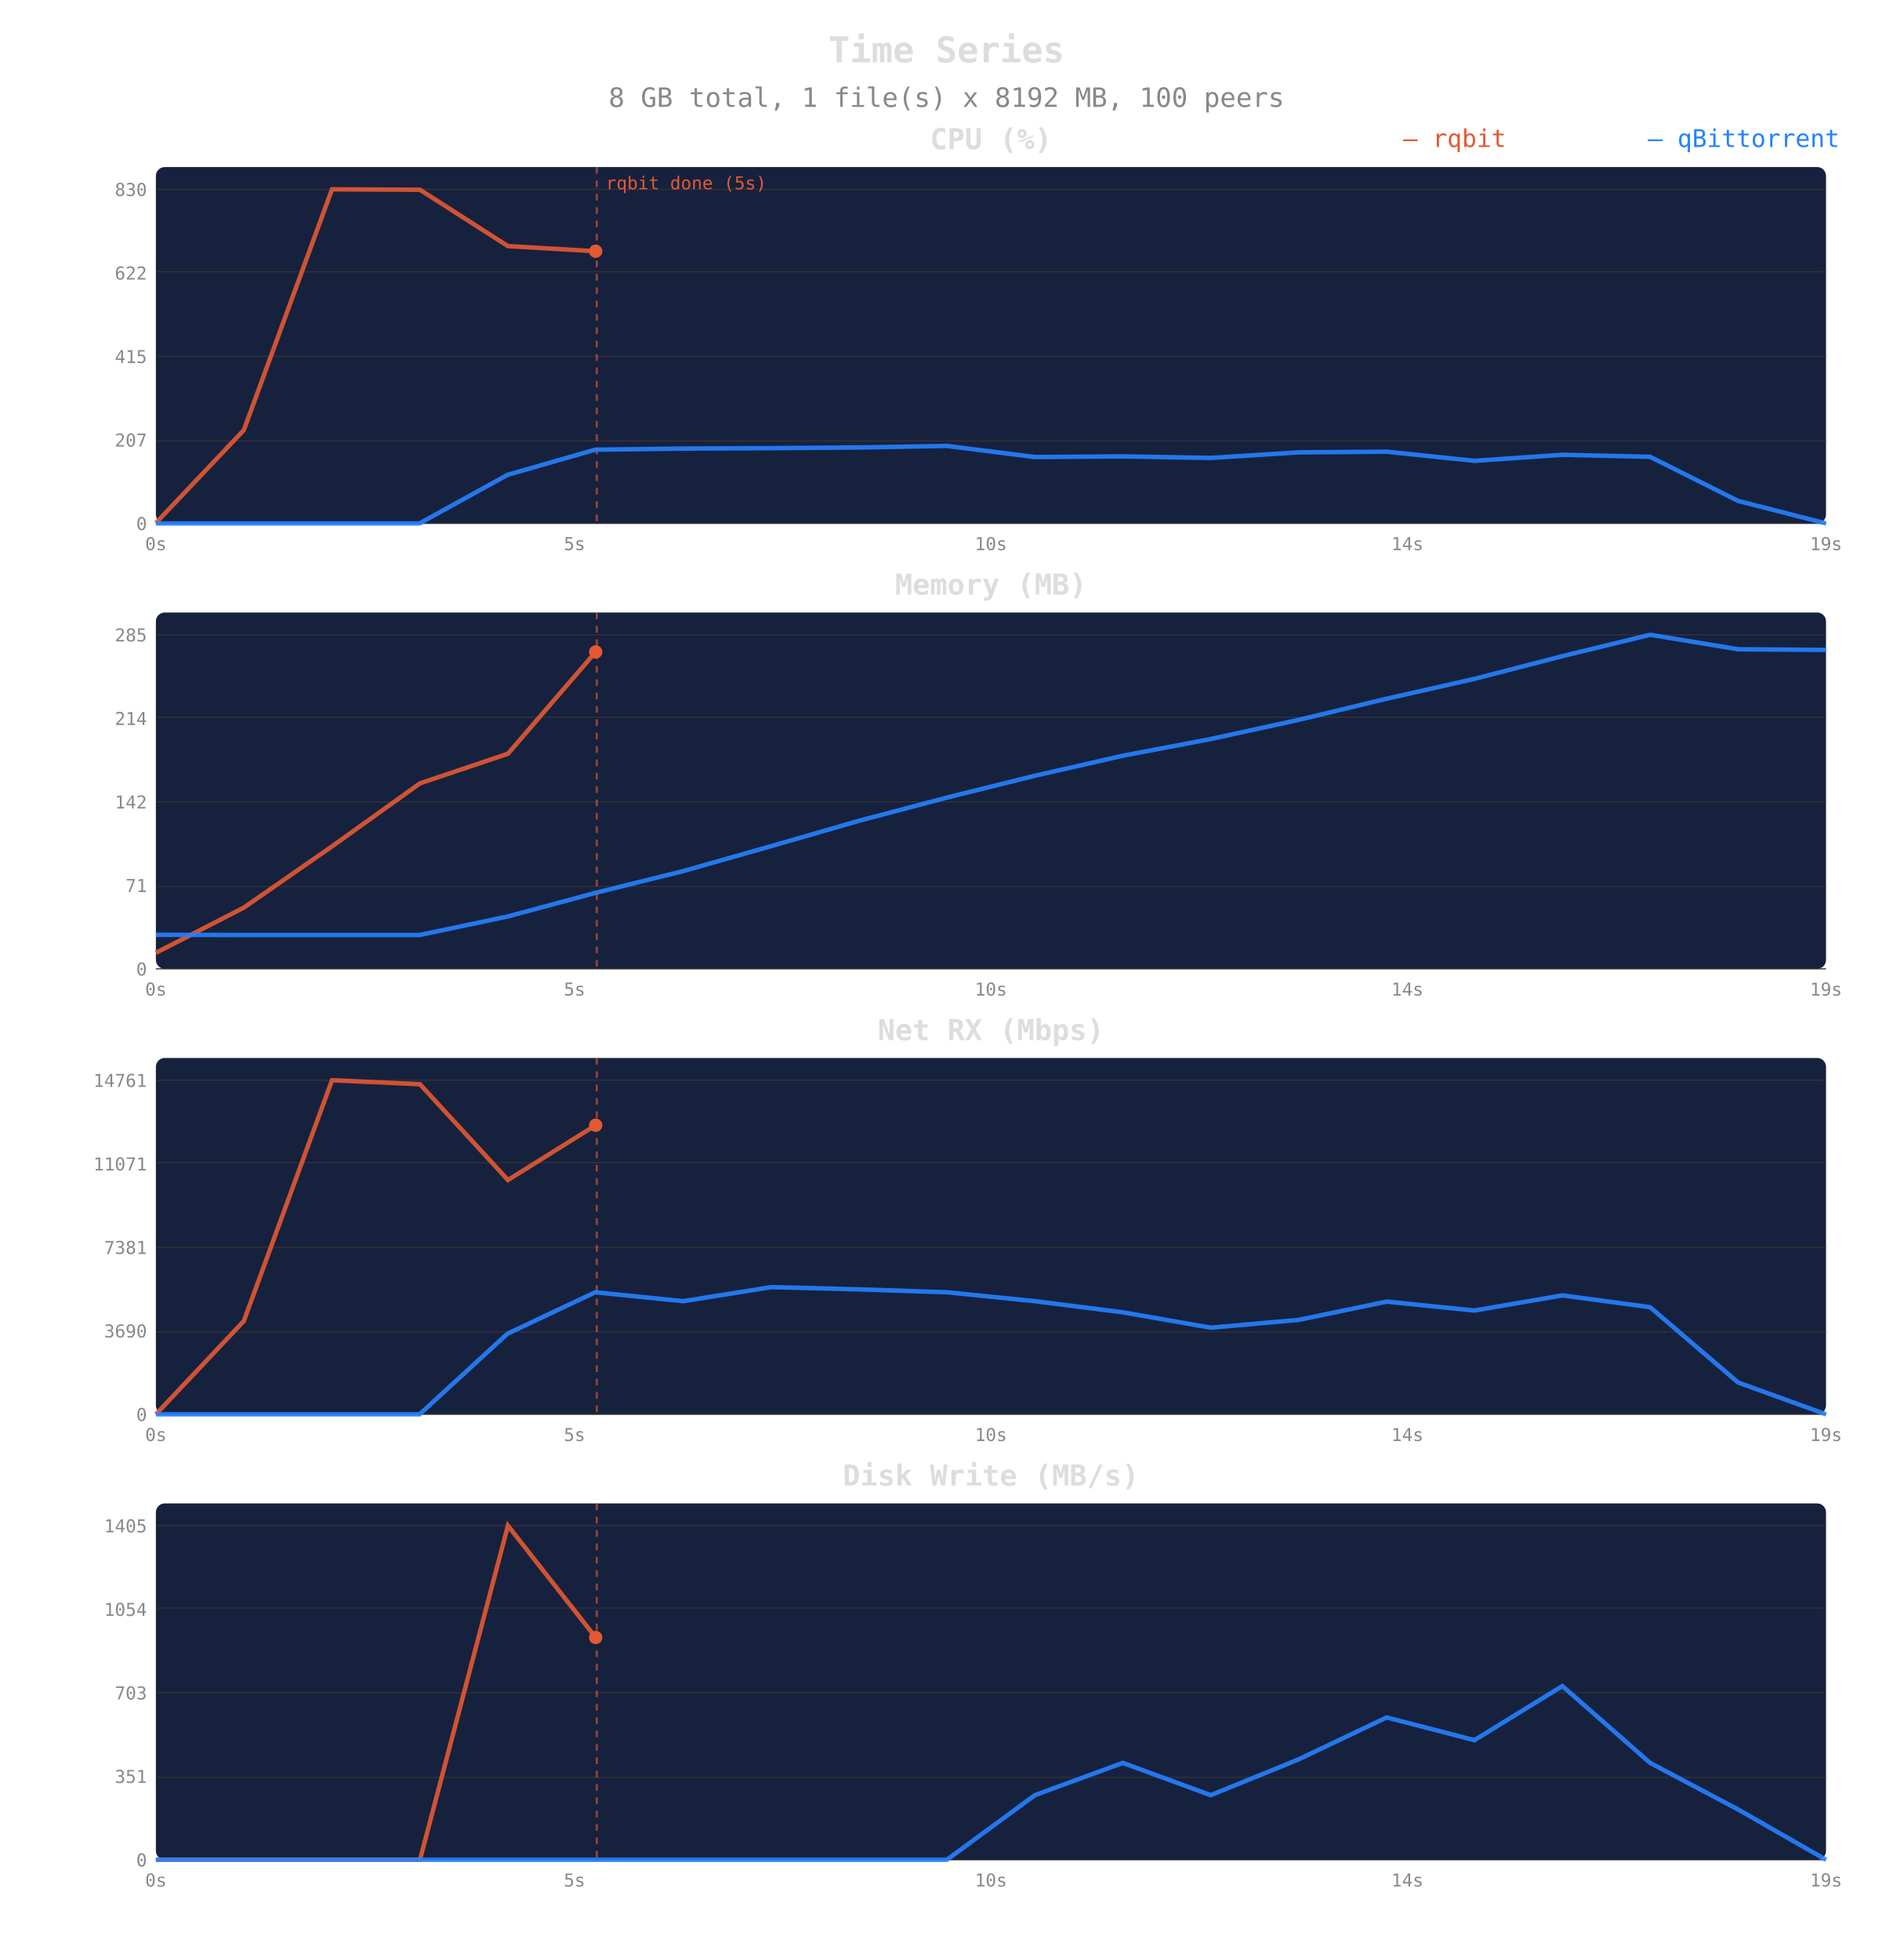
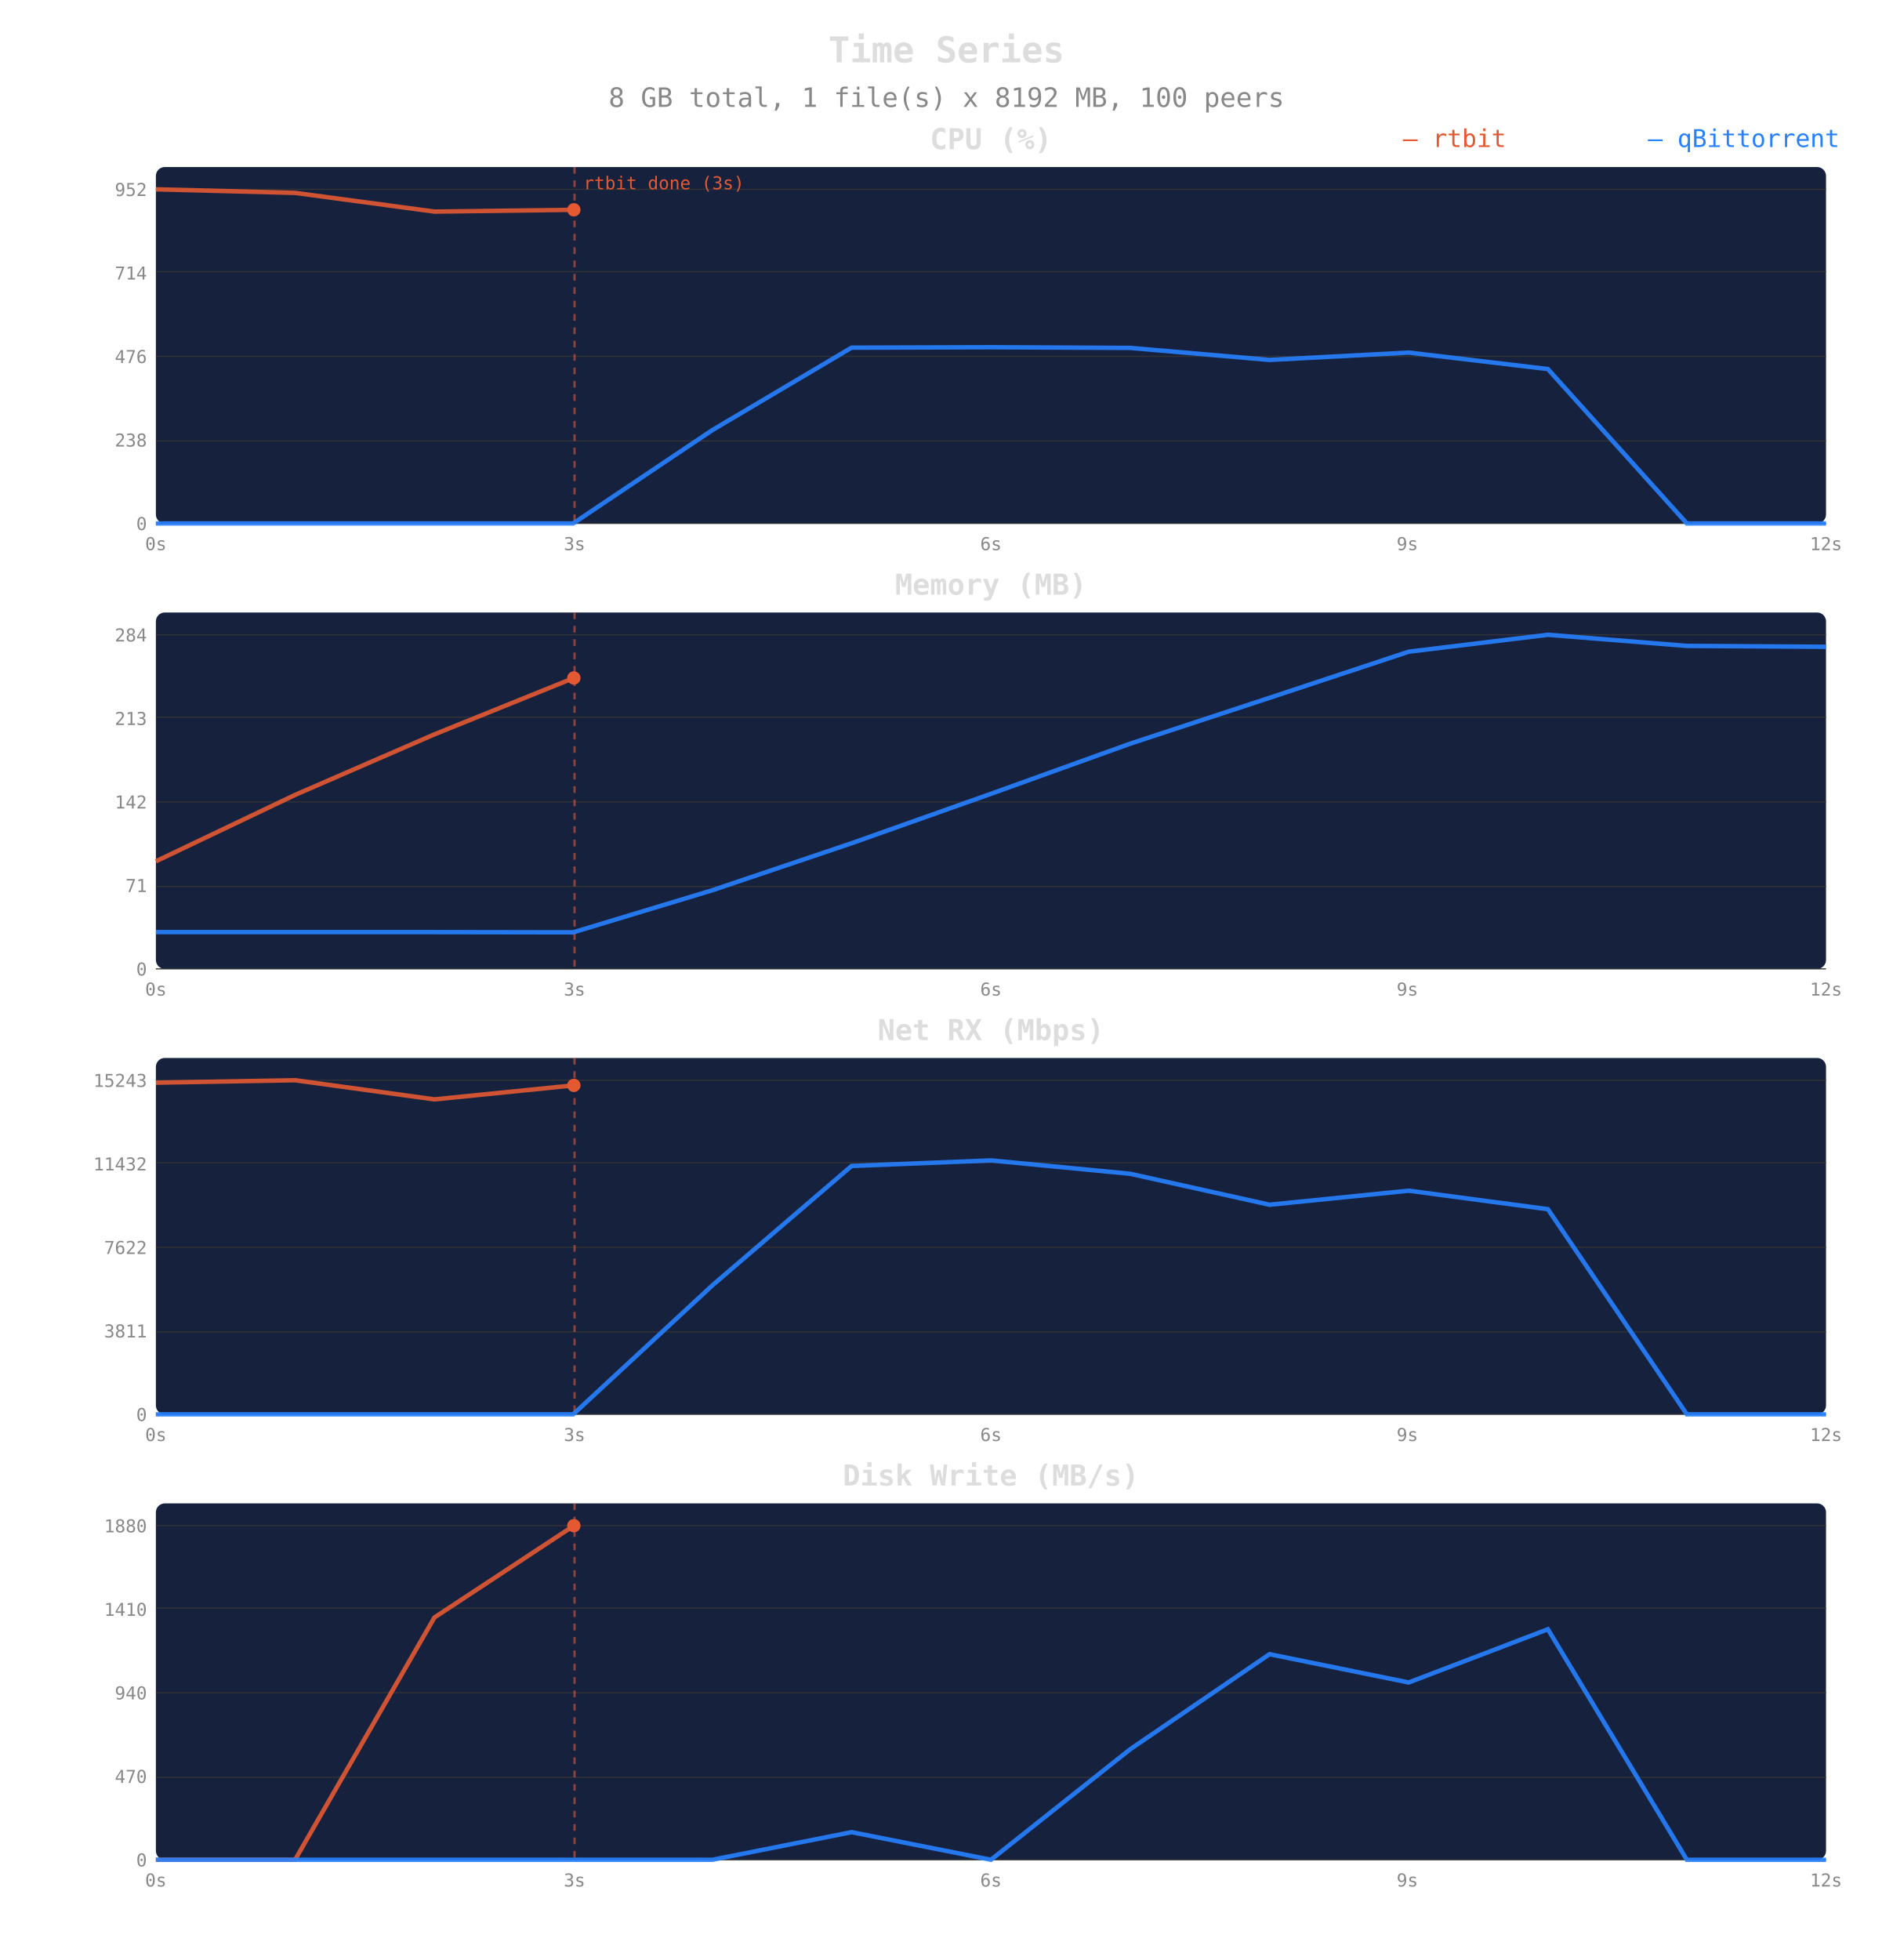
<svg xmlns="http://www.w3.org/2000/svg" width="850" height="880" style="background:#1a1a2e">
  <text x="425" y="28" fill="#ddd" font-size="16" text-anchor="middle" font-family="monospace" font-weight="bold">Time Series</text>
  <text x="425" y="48" fill="#888" font-size="12" text-anchor="middle" font-family="monospace">8 GB total, 1 file(s) x 8192 MB, 100 peers</text>
-   <text x="630" y="66" fill="#E45932" font-size="11" font-family="monospace">— rqbit</text>
+   <text x="630" y="66" fill="#E45932" font-size="11" font-family="monospace">— rtbit</text>
  <text x="740" y="66" fill="#2681FF" font-size="11" font-family="monospace">— qBittorrent</text>
  <rect x="70" y="75" width="750" height="160" fill="#16213e" rx="4" />
  <text x="445" y="67" fill="#ddd" font-size="13" text-anchor="middle" font-family="monospace" font-weight="bold">CPU (%)</text>
  <line x1="70" y1="235" x2="820" y2="235" stroke="#333" stroke-width="0.5" />
  <text x="66" y="238" fill="#888" font-size="8" text-anchor="end" font-family="monospace">0</text>
  <line x1="70" y1="198" x2="820" y2="198" stroke="#333" stroke-width="0.5" />
-   <text x="66" y="200.5" fill="#888" font-size="8" text-anchor="end" font-family="monospace">207</text>
+   <text x="66" y="200.5" fill="#888" font-size="8" text-anchor="end" font-family="monospace">238</text>
  <line x1="70" y1="160" x2="820" y2="160" stroke="#333" stroke-width="0.5" />
-   <text x="66" y="163" fill="#888" font-size="8" text-anchor="end" font-family="monospace">415</text>
+   <text x="66" y="163" fill="#888" font-size="8" text-anchor="end" font-family="monospace">476</text>
  <line x1="70" y1="122" x2="820" y2="122" stroke="#333" stroke-width="0.5" />
-   <text x="66" y="125.5" fill="#888" font-size="8" text-anchor="end" font-family="monospace">622</text>
+   <text x="66" y="125.5" fill="#888" font-size="8" text-anchor="end" font-family="monospace">714</text>
  <line x1="70" y1="85" x2="820" y2="85" stroke="#333" stroke-width="0.5" />
-   <text x="66" y="88" fill="#888" font-size="8" text-anchor="end" font-family="monospace">830</text>
+   <text x="66" y="88" fill="#888" font-size="8" text-anchor="end" font-family="monospace">952</text>
  <text x="70" y="247" fill="#888" font-size="8" text-anchor="middle" font-family="monospace">0s</text>
-   <text x="258" y="247" fill="#888" font-size="8" text-anchor="middle" font-family="monospace">5s</text>
-   <text x="445" y="247" fill="#888" font-size="8" text-anchor="middle" font-family="monospace">10s</text>
-   <text x="632" y="247" fill="#888" font-size="8" text-anchor="middle" font-family="monospace">14s</text>
-   <text x="820" y="247" fill="#888" font-size="8" text-anchor="middle" font-family="monospace">19s</text>
-   <polyline points="70.0,234.8 109.5,193.1 149.1,85.0 188.6,85.2 228.1,110.5 267.5,112.8" fill="none" stroke="#E45932" stroke-width="2" opacity="0.9" />
-   <line x1="268" y1="75" x2="268" y2="235" stroke="#E45932" stroke-dasharray="3" stroke-width="1" opacity="0.6" />
-   <circle cx="267.5" cy="112.8" r="3" fill="#E45932" />
-   <text x="272" y="85" fill="#E45932" font-size="8" font-family="monospace">rqbit done (5s)</text>
-   <polyline points="70.0,235.0 109.5,235.0 148.9,235.0 188.4,235.0 227.9,213.2 267.3,201.9 306.8,201.4 346.3,201.2 385.8,200.9 425.2,200.2 464.7,205.2 504.2,204.9 543.7,205.6 583.2,203.1 622.7,202.8 662.1,206.9 701.6,204.2 741.0,205.1 780.5,224.9 820.0,235.0" fill="none" stroke="#2681FF" stroke-width="2" opacity="0.9" />
+   <text x="258" y="247" fill="#888" font-size="8" text-anchor="middle" font-family="monospace">3s</text>
+   <text x="445" y="247" fill="#888" font-size="8" text-anchor="middle" font-family="monospace">6s</text>
+   <text x="632" y="247" fill="#888" font-size="8" text-anchor="middle" font-family="monospace">9s</text>
+   <text x="820" y="247" fill="#888" font-size="8" text-anchor="middle" font-family="monospace">12s</text>
+   <polyline points="70.0,85.0 132.5,86.6 195.1,95.0 257.7,94.2" fill="none" stroke="#E45932" stroke-width="2" opacity="0.9" />
+   <line x1="258" y1="75" x2="258" y2="235" stroke="#E45932" stroke-dasharray="3" stroke-width="1" opacity="0.6" />
+   <circle cx="257.7" cy="94.2" r="3" fill="#E45932" />
+   <text x="262" y="85" fill="#E45932" font-size="8" font-family="monospace">rtbit done (3s)</text>
+   <polyline points="70.0,235.0 132.5,235.0 194.9,235.0 257.4,235.0 319.9,193.1 382.4,156.1 445.0,155.9 507.5,156.2 570.1,161.6 632.6,158.3 695.1,165.7 757.5,235.0 820.0,235.0" fill="none" stroke="#2681FF" stroke-width="2" opacity="0.9" />
  <rect x="70" y="275" width="750" height="160" fill="#16213e" rx="4" />
  <text x="445" y="267" fill="#ddd" font-size="13" text-anchor="middle" font-family="monospace" font-weight="bold">Memory (MB)</text>
  <line x1="70" y1="435" x2="820" y2="435" stroke="#333" stroke-width="0.5" />
  <text x="66" y="438" fill="#888" font-size="8" text-anchor="end" font-family="monospace">0</text>
  <line x1="70" y1="398" x2="820" y2="398" stroke="#333" stroke-width="0.5" />
  <text x="66" y="400.5" fill="#888" font-size="8" text-anchor="end" font-family="monospace">71</text>
  <line x1="70" y1="360" x2="820" y2="360" stroke="#333" stroke-width="0.5" />
  <text x="66" y="363" fill="#888" font-size="8" text-anchor="end" font-family="monospace">142</text>
  <line x1="70" y1="322" x2="820" y2="322" stroke="#333" stroke-width="0.5" />
-   <text x="66" y="325.5" fill="#888" font-size="8" text-anchor="end" font-family="monospace">214</text>
+   <text x="66" y="325.5" fill="#888" font-size="8" text-anchor="end" font-family="monospace">213</text>
  <line x1="70" y1="285" x2="820" y2="285" stroke="#333" stroke-width="0.5" />
-   <text x="66" y="288" fill="#888" font-size="8" text-anchor="end" font-family="monospace">285</text>
+   <text x="66" y="288" fill="#888" font-size="8" text-anchor="end" font-family="monospace">284</text>
  <text x="70" y="447" fill="#888" font-size="8" text-anchor="middle" font-family="monospace">0s</text>
-   <text x="258" y="447" fill="#888" font-size="8" text-anchor="middle" font-family="monospace">5s</text>
-   <text x="445" y="447" fill="#888" font-size="8" text-anchor="middle" font-family="monospace">10s</text>
-   <text x="632" y="447" fill="#888" font-size="8" text-anchor="middle" font-family="monospace">14s</text>
-   <text x="820" y="447" fill="#888" font-size="8" text-anchor="middle" font-family="monospace">19s</text>
-   <polyline points="70.0,427.8 109.5,407.5 149.1,380.0 188.6,351.7 228.1,338.4 267.5,292.7" fill="none" stroke="#E45932" stroke-width="2" opacity="0.9" />
-   <line x1="268" y1="275" x2="268" y2="435" stroke="#E45932" stroke-dasharray="3" stroke-width="1" opacity="0.6" />
-   <circle cx="267.5" cy="292.7" r="3" fill="#E45932" />
-   <polyline points="70.0,419.7 109.5,419.8 148.9,419.8 188.4,419.8 227.9,411.5 267.3,400.9 306.8,391.1 346.3,379.9 385.8,368.5 425.2,358.1 464.7,348.3 504.2,339.3 543.7,331.8 583.2,323.2 622.7,313.7 662.1,304.8 701.6,294.6 741.0,285.0 780.5,291.5 820.0,291.8" fill="none" stroke="#2681FF" stroke-width="2" opacity="0.9" />
+   <text x="258" y="447" fill="#888" font-size="8" text-anchor="middle" font-family="monospace">3s</text>
+   <text x="445" y="447" fill="#888" font-size="8" text-anchor="middle" font-family="monospace">6s</text>
+   <text x="632" y="447" fill="#888" font-size="8" text-anchor="middle" font-family="monospace">9s</text>
+   <text x="820" y="447" fill="#888" font-size="8" text-anchor="middle" font-family="monospace">12s</text>
+   <polyline points="70.0,386.7 132.5,356.9 195.1,329.7 257.7,304.4" fill="none" stroke="#E45932" stroke-width="2" opacity="0.9" />
+   <line x1="258" y1="275" x2="258" y2="435" stroke="#E45932" stroke-dasharray="3" stroke-width="1" opacity="0.6" />
+   <circle cx="257.7" cy="304.4" r="3" fill="#E45932" />
+   <polyline points="70.0,418.5 132.5,418.5 194.9,418.5 257.4,418.6 319.9,399.7 382.4,378.6 445.0,356.4 507.5,333.9 570.1,313.3 632.6,292.6 695.1,285.0 757.5,290.0 820.0,290.4" fill="none" stroke="#2681FF" stroke-width="2" opacity="0.9" />
  <rect x="70" y="475" width="750" height="160" fill="#16213e" rx="4" />
  <text x="445" y="467" fill="#ddd" font-size="13" text-anchor="middle" font-family="monospace" font-weight="bold">Net RX (Mbps)</text>
  <line x1="70" y1="635" x2="820" y2="635" stroke="#333" stroke-width="0.5" />
  <text x="66" y="638" fill="#888" font-size="8" text-anchor="end" font-family="monospace">0</text>
  <line x1="70" y1="598" x2="820" y2="598" stroke="#333" stroke-width="0.5" />
-   <text x="66" y="600.5" fill="#888" font-size="8" text-anchor="end" font-family="monospace">3690</text>
+   <text x="66" y="600.5" fill="#888" font-size="8" text-anchor="end" font-family="monospace">3811</text>
  <line x1="70" y1="560" x2="820" y2="560" stroke="#333" stroke-width="0.5" />
-   <text x="66" y="563" fill="#888" font-size="8" text-anchor="end" font-family="monospace">7381</text>
+   <text x="66" y="563" fill="#888" font-size="8" text-anchor="end" font-family="monospace">7622</text>
  <line x1="70" y1="522" x2="820" y2="522" stroke="#333" stroke-width="0.5" />
-   <text x="66" y="525.5" fill="#888" font-size="8" text-anchor="end" font-family="monospace">11071</text>
+   <text x="66" y="525.5" fill="#888" font-size="8" text-anchor="end" font-family="monospace">11432</text>
  <line x1="70" y1="485" x2="820" y2="485" stroke="#333" stroke-width="0.5" />
-   <text x="66" y="488" fill="#888" font-size="8" text-anchor="end" font-family="monospace">14761</text>
+   <text x="66" y="488" fill="#888" font-size="8" text-anchor="end" font-family="monospace">15243</text>
  <text x="70" y="647" fill="#888" font-size="8" text-anchor="middle" font-family="monospace">0s</text>
-   <text x="258" y="647" fill="#888" font-size="8" text-anchor="middle" font-family="monospace">5s</text>
-   <text x="445" y="647" fill="#888" font-size="8" text-anchor="middle" font-family="monospace">10s</text>
-   <text x="632" y="647" fill="#888" font-size="8" text-anchor="middle" font-family="monospace">14s</text>
-   <text x="820" y="647" fill="#888" font-size="8" text-anchor="middle" font-family="monospace">19s</text>
-   <polyline points="70.0,635.0 109.5,593.1 149.1,485.0 188.6,486.8 228.1,529.8 267.5,505.2" fill="none" stroke="#E45932" stroke-width="2" opacity="0.9" />
-   <line x1="268" y1="475" x2="268" y2="635" stroke="#E45932" stroke-dasharray="3" stroke-width="1" opacity="0.6" />
-   <circle cx="267.5" cy="505.2" r="3" fill="#E45932" />
-   <polyline points="70.0,635.0 109.5,635.0 148.9,635.0 188.4,635.0 227.9,598.8 267.3,580.2 306.8,584.2 346.3,577.9 385.8,578.9 425.2,580.2 464.7,584.2 504.2,589.2 543.7,596.1 583.2,592.6 622.7,584.4 662.1,588.4 701.6,581.6 741.0,586.9 780.5,620.7 820.0,635.0" fill="none" stroke="#2681FF" stroke-width="2" opacity="0.9" />
+   <text x="258" y="647" fill="#888" font-size="8" text-anchor="middle" font-family="monospace">3s</text>
+   <text x="445" y="647" fill="#888" font-size="8" text-anchor="middle" font-family="monospace">6s</text>
+   <text x="632" y="647" fill="#888" font-size="8" text-anchor="middle" font-family="monospace">9s</text>
+   <text x="820" y="647" fill="#888" font-size="8" text-anchor="middle" font-family="monospace">12s</text>
+   <polyline points="70.0,486.1 132.5,485.0 195.1,493.6 257.7,487.3" fill="none" stroke="#E45932" stroke-width="2" opacity="0.9" />
+   <line x1="258" y1="475" x2="258" y2="635" stroke="#E45932" stroke-dasharray="3" stroke-width="1" opacity="0.6" />
+   <circle cx="257.7" cy="487.3" r="3" fill="#E45932" />
+   <polyline points="70.0,635.0 132.5,635.0 194.9,635.0 257.4,635.0 319.9,577.1 382.4,523.5 445.0,521.0 507.5,527.0 570.1,540.9 632.6,534.6 695.1,542.9 757.5,635.0 820.0,635.0" fill="none" stroke="#2681FF" stroke-width="2" opacity="0.9" />
  <rect x="70" y="675" width="750" height="160" fill="#16213e" rx="4" />
  <text x="445" y="667" fill="#ddd" font-size="13" text-anchor="middle" font-family="monospace" font-weight="bold">Disk Write (MB/s)</text>
  <line x1="70" y1="835" x2="820" y2="835" stroke="#333" stroke-width="0.5" />
  <text x="66" y="838" fill="#888" font-size="8" text-anchor="end" font-family="monospace">0</text>
  <line x1="70" y1="798" x2="820" y2="798" stroke="#333" stroke-width="0.5" />
-   <text x="66" y="800.5" fill="#888" font-size="8" text-anchor="end" font-family="monospace">351</text>
+   <text x="66" y="800.5" fill="#888" font-size="8" text-anchor="end" font-family="monospace">470</text>
  <line x1="70" y1="760" x2="820" y2="760" stroke="#333" stroke-width="0.5" />
-   <text x="66" y="763" fill="#888" font-size="8" text-anchor="end" font-family="monospace">703</text>
+   <text x="66" y="763" fill="#888" font-size="8" text-anchor="end" font-family="monospace">940</text>
  <line x1="70" y1="722" x2="820" y2="722" stroke="#333" stroke-width="0.5" />
-   <text x="66" y="725.5" fill="#888" font-size="8" text-anchor="end" font-family="monospace">1054</text>
+   <text x="66" y="725.5" fill="#888" font-size="8" text-anchor="end" font-family="monospace">1410</text>
  <line x1="70" y1="685" x2="820" y2="685" stroke="#333" stroke-width="0.5" />
-   <text x="66" y="688" fill="#888" font-size="8" text-anchor="end" font-family="monospace">1405</text>
+   <text x="66" y="688" fill="#888" font-size="8" text-anchor="end" font-family="monospace">1880</text>
  <text x="70" y="847" fill="#888" font-size="8" text-anchor="middle" font-family="monospace">0s</text>
-   <text x="258" y="847" fill="#888" font-size="8" text-anchor="middle" font-family="monospace">5s</text>
-   <text x="445" y="847" fill="#888" font-size="8" text-anchor="middle" font-family="monospace">10s</text>
-   <text x="632" y="847" fill="#888" font-size="8" text-anchor="middle" font-family="monospace">14s</text>
-   <text x="820" y="847" fill="#888" font-size="8" text-anchor="middle" font-family="monospace">19s</text>
-   <polyline points="70.0,835.0 109.5,835.0 149.1,835.0 188.6,835.0 228.1,685.0 267.5,735.2" fill="none" stroke="#E45932" stroke-width="2" opacity="0.9" />
-   <line x1="268" y1="675" x2="268" y2="835" stroke="#E45932" stroke-dasharray="3" stroke-width="1" opacity="0.6" />
-   <circle cx="267.5" cy="735.2" r="3" fill="#E45932" />
-   <polyline points="70.0,835.0 109.5,835.0 148.9,835.0 188.4,835.0 227.9,835.0 267.3,835.0 306.8,835.0 346.3,835.0 385.8,835.0 425.2,835.0 464.7,806.0 504.2,791.5 543.7,806.0 583.2,789.9 622.7,771.1 662.1,781.3 701.6,757.0 741.0,791.5 780.5,812.4 820.0,835.0" fill="none" stroke="#2681FF" stroke-width="2" opacity="0.9" />
+   <text x="258" y="847" fill="#888" font-size="8" text-anchor="middle" font-family="monospace">3s</text>
+   <text x="445" y="847" fill="#888" font-size="8" text-anchor="middle" font-family="monospace">6s</text>
+   <text x="632" y="847" fill="#888" font-size="8" text-anchor="middle" font-family="monospace">9s</text>
+   <text x="820" y="847" fill="#888" font-size="8" text-anchor="middle" font-family="monospace">12s</text>
+   <polyline points="70.0,835.0 132.5,835.0 195.1,726.2 257.7,685.0" fill="none" stroke="#E45932" stroke-width="2" opacity="0.9" />
+   <line x1="258" y1="675" x2="258" y2="835" stroke="#E45932" stroke-dasharray="3" stroke-width="1" opacity="0.6" />
+   <circle cx="257.7" cy="685.0" r="3" fill="#E45932" />
+   <polyline points="70.0,835.0 132.5,835.0 194.9,835.0 257.4,835.0 319.9,835.0 382.4,822.6 445.0,835.0 507.5,785.4 570.1,742.7 632.6,755.4 695.1,731.5 757.5,835.0 820.0,835.0" fill="none" stroke="#2681FF" stroke-width="2" opacity="0.9" />
</svg>
